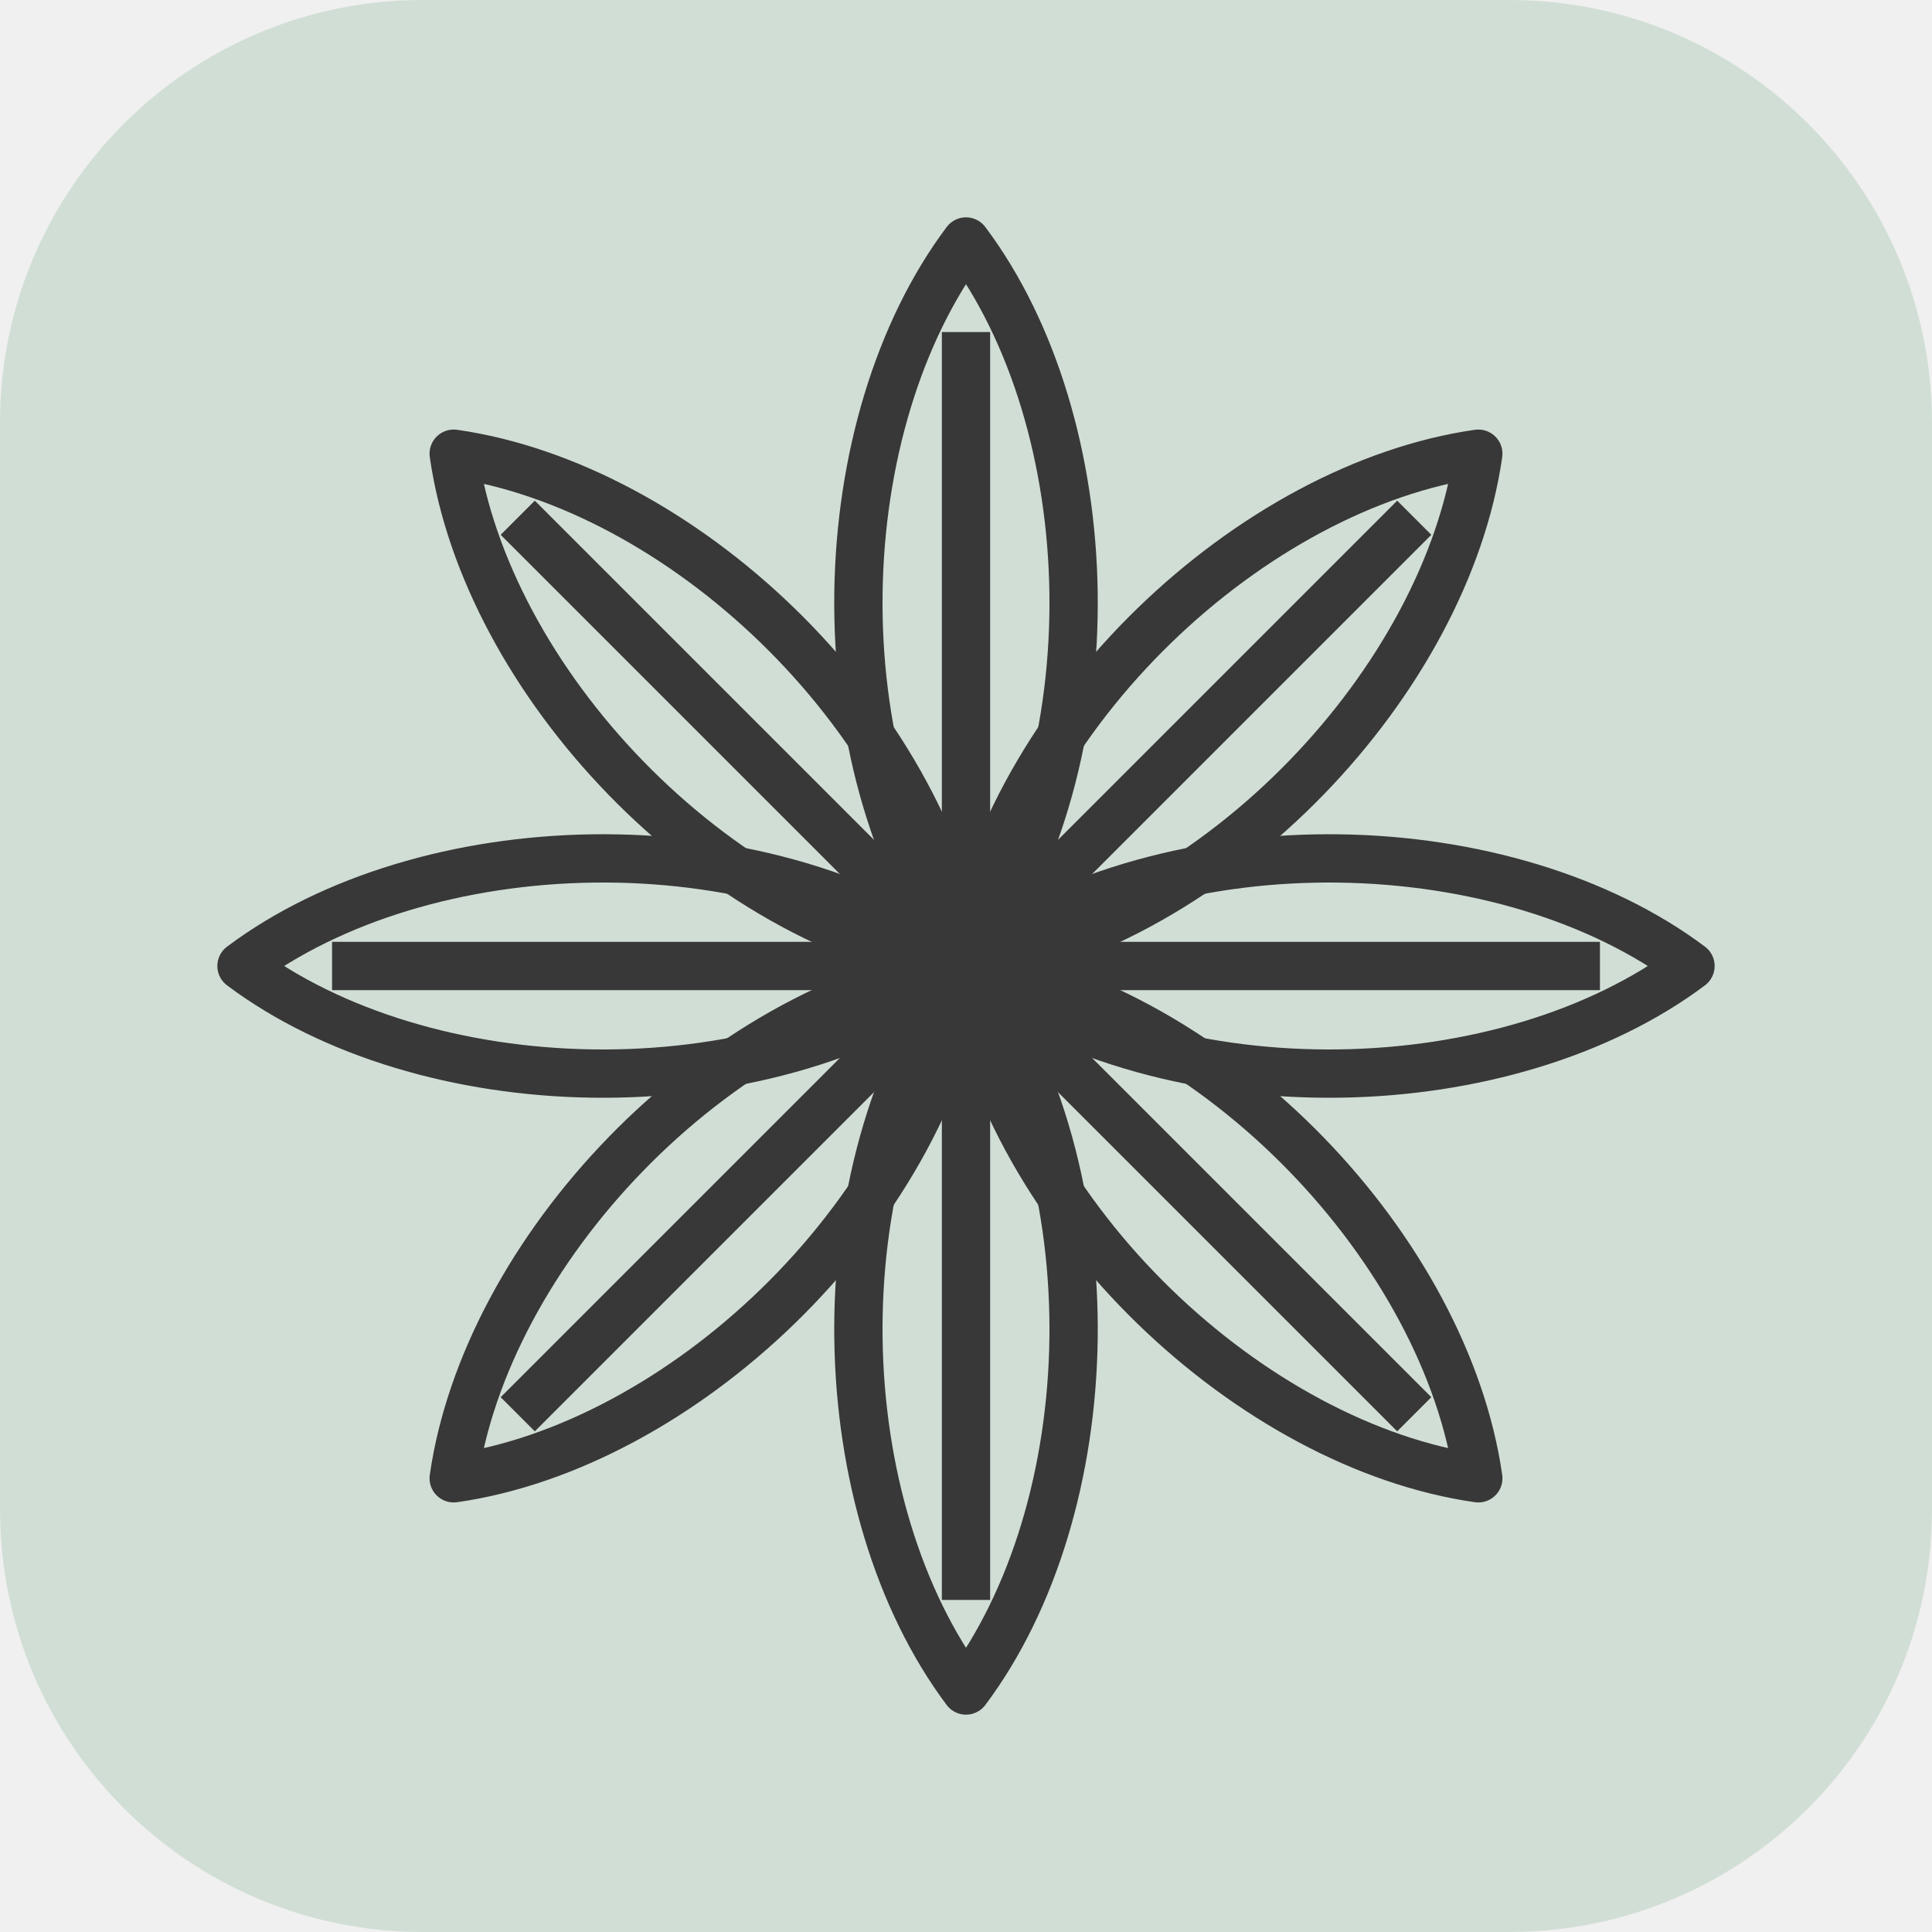
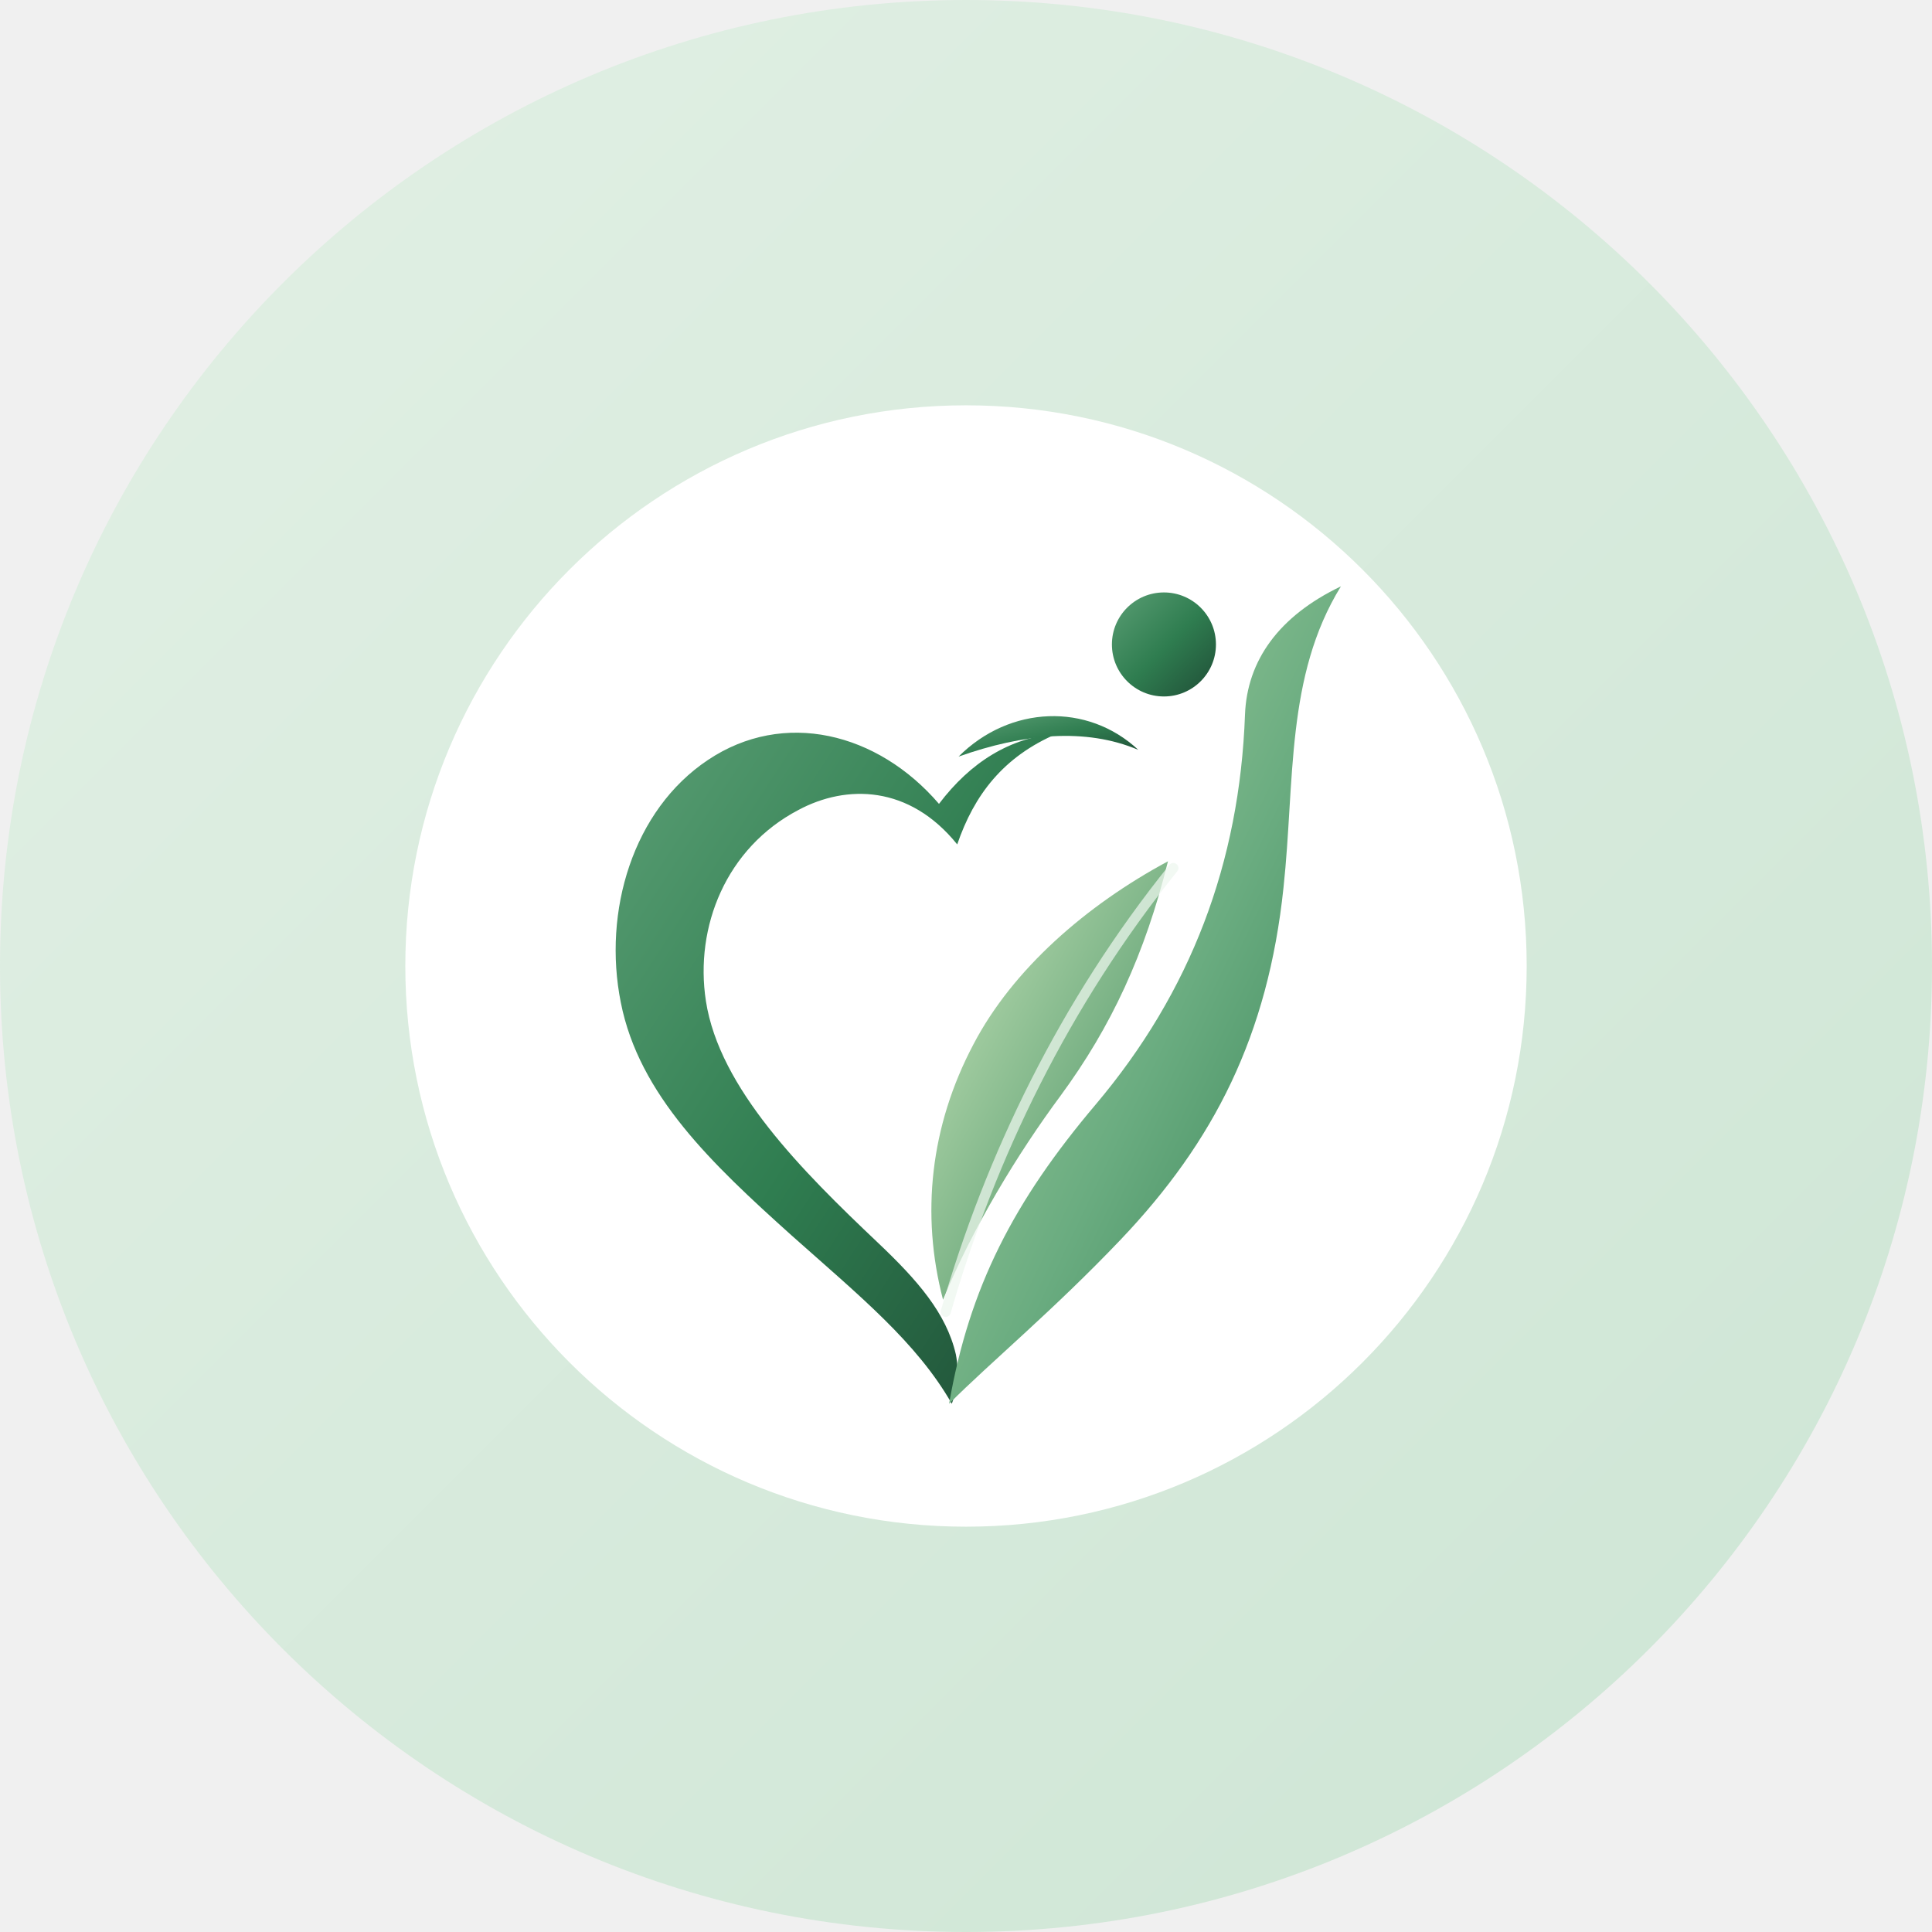
- <svg xmlns="http://www.w3.org/2000/svg" viewBox="0 0 64 64">
-   <rect width="64" height="64" rx="14" fill="#d1ded5" />
+ <svg xmlns="http://www.w3.org/2000/svg" viewBox="21.5 3 286 286">
  <defs>
-     <g id="p">
-       <path d="M32 32C27 25 27.5 14 32 8c4.5 6 5 17 0 24Z" />
-       <path d="M32 30V11" />
-     </g>
+     <linearGradient id="logo-ring" x1="0" y1="0" x2="1" y2="1">
+       <stop offset="0" stop-color="#e2f0e5" />
+       <stop offset="1" stop-color="#cde5d4" />
+     </linearGradient>
+     <linearGradient id="logo-teal" x1="0" y1="0" x2="1" y2="1">
+       <stop offset="0" stop-color="#5a9e74" />
+       <stop offset=".52" stop-color="#2f7d50" />
+       <stop offset="1" stop-color="#1f4d36" />
+     </linearGradient>
+     <linearGradient id="logo-green" x1="0" y1="0" x2="1" y2="1">
+       <stop offset="0" stop-color="#b3d8a8" />
+       <stop offset=".55" stop-color="#6aac80" />
+       <stop offset="1" stop-color="#2f7d50" />
+     </linearGradient>
+     <linearGradient id="logo-leaf" x1="0" y1="0" x2="1" y2="1">
+       <stop offset="0" stop-color="#c6e4b9" />
+       <stop offset="1" stop-color="#3d8a5c" />
+     </linearGradient>
  </defs>
-   <g fill="none" stroke="#383838" stroke-width="1.6" stroke-linejoin="round">
-     <use href="#p" />
-     <use href="#p" transform="rotate(45 32 32)" />
-     <use href="#p" transform="rotate(90 32 32)" />
-     <use href="#p" transform="rotate(135 32 32)" />
-     <use href="#p" transform="rotate(180 32 32)" />
-     <use href="#p" transform="rotate(225 32 32)" />
-     <use href="#p" transform="rotate(270 32 32)" />
-     <use href="#p" transform="rotate(315 32 32)" />
-   </g>
+   <circle cx="164.5" cy="146" r="143" fill="url(#logo-ring)" />
+   <circle cx="164.5" cy="146" r="83" fill="#fff" />
+   <path fill="url(#logo-teal)" d="M162.4 210.8C157.2 201.7 148.7 194.8 138.7 185.9C126.9 175.3 116.1 165.1 113.4 151.4C110.7 137.9 115.2 122.9 126.3 115.5C137.5 108 151.4 111.4 160.5 122C165.2 115.8 171 112.2 178 111.6C170 115 165.7 120.7 163.2 128C156.1 119.2 146.8 119.1 139.7 122.9C129 128.5 124.3 140.2 126 151.2C128 164.1 140.2 176.3 151.5 187C157.3 192.5 161.6 197.4 163 203.5C163.5 206.1 163.2 208.7 162.4 210.8Z" />
+   <path fill="url(#logo-green)" d="M162 210.8C165 193.5 171.6 180.8 183.7 166.5C197.8 149.8 205 130.7 205.8 108.8C206.1 100.8 210.8 94.2 220 89.8C211.8 103.1 213.2 118.6 211.5 134.4C209.2 156.3 201.2 172 187.4 186.5C177.4 197 168.3 204.5 162 210.8Z" />
+   <path fill="url(#logo-leaf)" d="M161.1 195.4C157.8 182.8 159.2 169.7 165.6 157.6C171.4 146.5 182.3 137 194.4 130.5C191 144.2 186 155 178.5 165.2C172.2 173.7 165.5 184.7 161.1 195.4Z" />
+   <path d="M161.5 197.2C168.1 174.2 179.1 151.5 195.2 131.5" fill="none" stroke="#edf6ef" stroke-width="1.5" stroke-linecap="round" opacity=".72" />
+   <path fill="url(#logo-teal)" d="M163.4 115C171 107.4 182.5 107 190 114C182.2 110.7 173 111.6 163.4 115Z" />
+   <circle cx="193.8" cy="98.4" r="7.7" fill="url(#logo-teal)" />
</svg>
